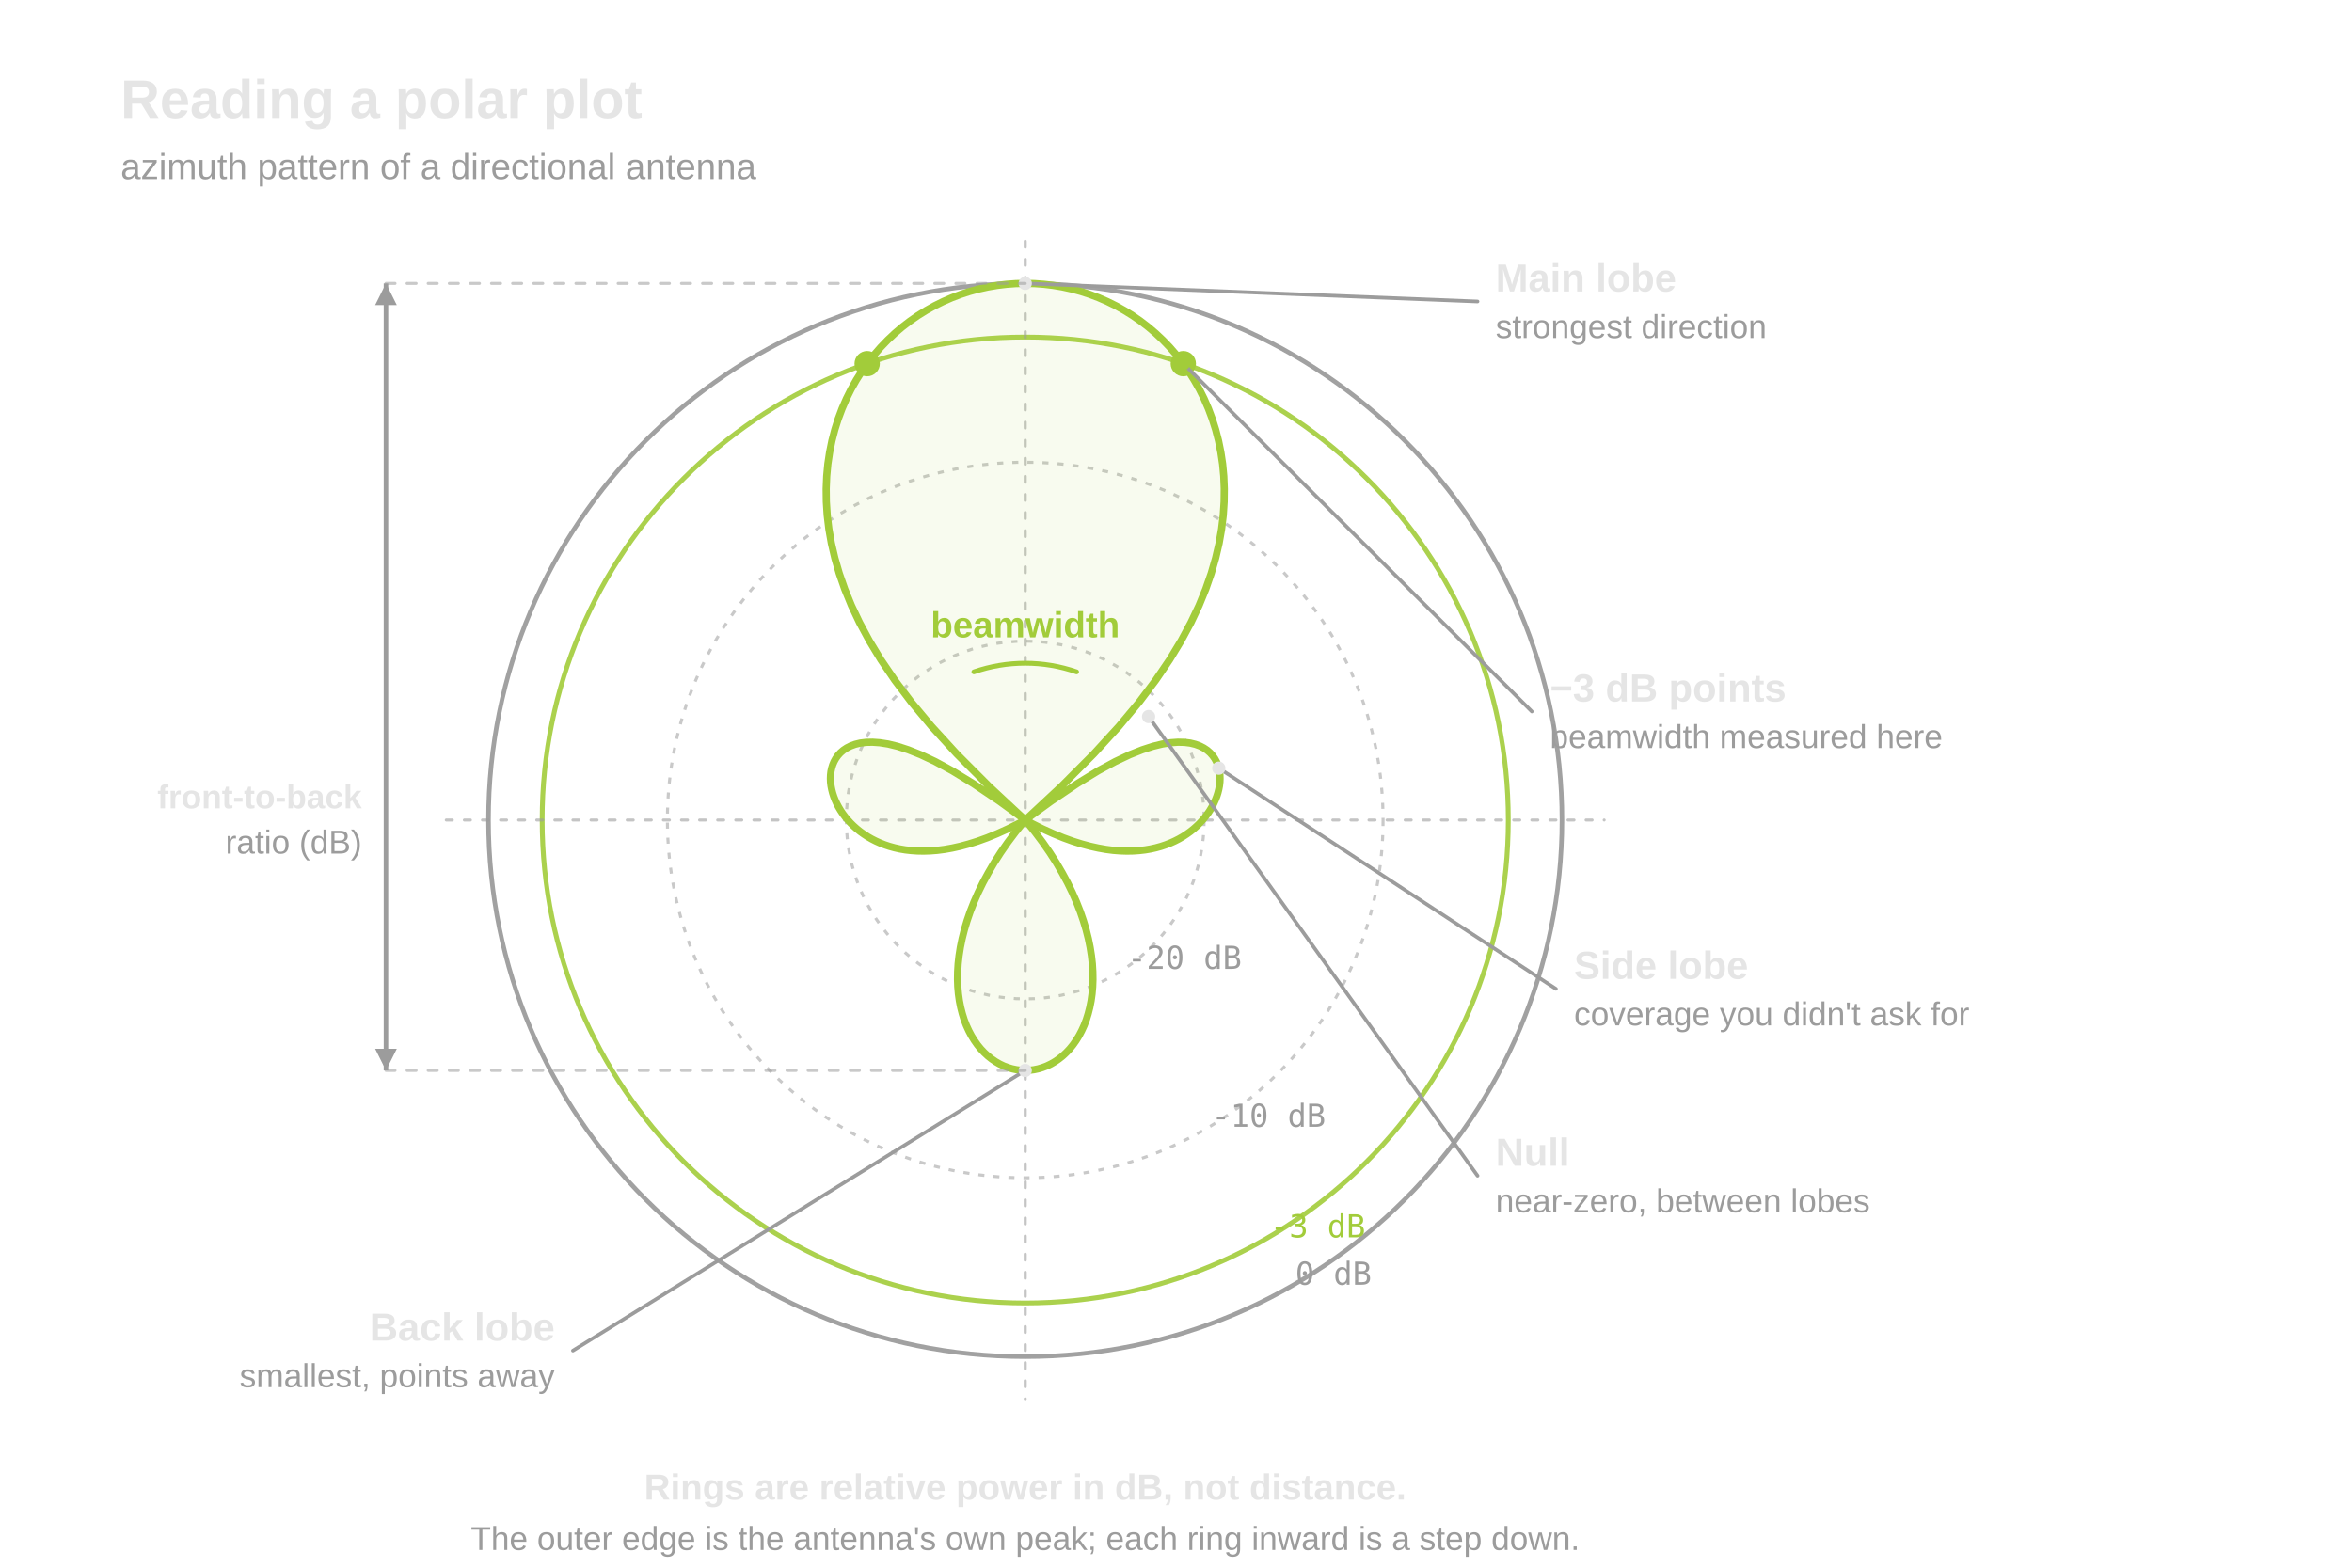
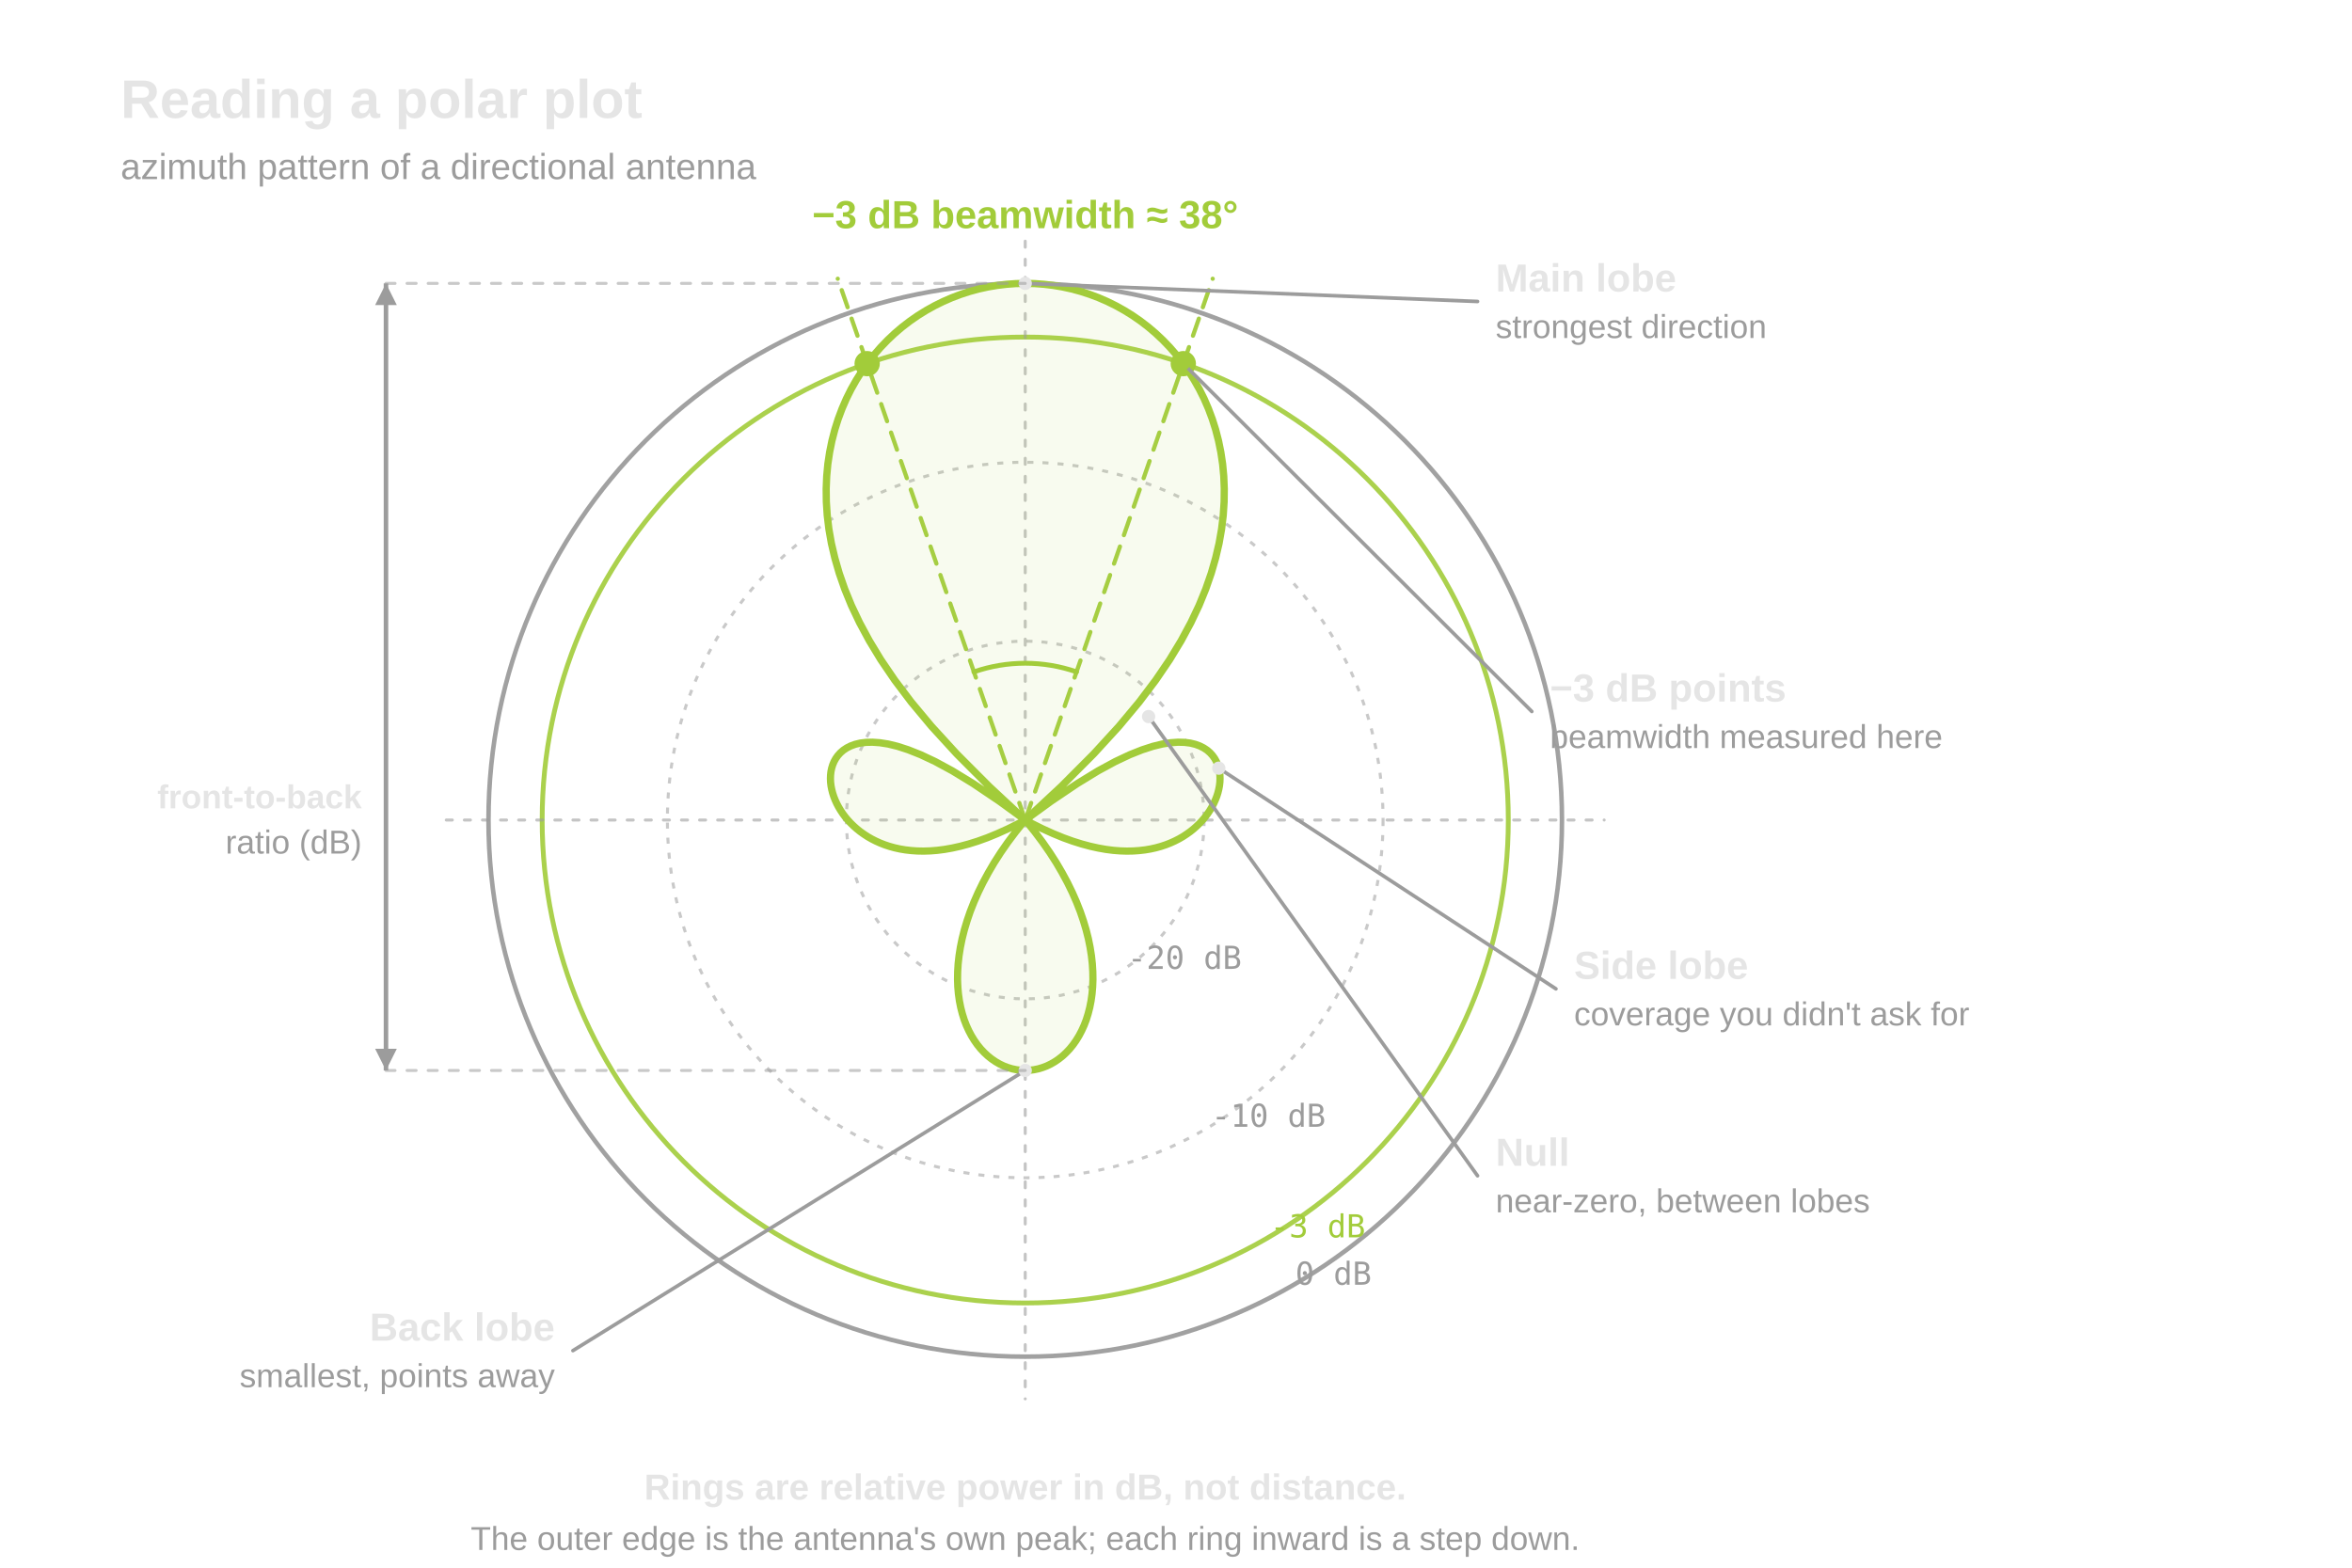
- <svg xmlns="http://www.w3.org/2000/svg" viewBox="0 0 780 520" width="780" height="520" role="img" aria-label="Anatomy of an antenna polar plot: main lobe, minus 3 dB beamwidth, side lobes, nulls, back lobe, front-to-back ratio, and rings as a dB scale">
+ <svg xmlns="http://www.w3.org/2000/svg" viewBox="0 0 780 520" width="780" height="520" role="img" aria-label="Anatomy of an antenna polar plot: main lobe, minus 3 dB beamwidth of about 38 degrees marked by dashed lines from the center through the minus 3 dB points, side lobes, nulls, back lobe, front-to-back ratio, and rings as a dB scale">
  <defs>
  </defs>
  <g>
    <circle cx="340" cy="272" r="178" stroke="#9C9C9C" stroke-width="1.5" fill="none" opacity="0.95" />
    <circle cx="340" cy="272" r="160.2" stroke="#A2CC3A" stroke-width="1.6" fill="none" opacity="0.9" />
    <circle cx="340" cy="272" r="118.67" stroke="#9C9C9C" stroke-width="1" fill="none" stroke-dasharray="2 3" opacity="0.55" />
    <circle cx="340" cy="272" r="59.33" stroke="#9C9C9C" stroke-width="1" fill="none" stroke-dasharray="2 3" opacity="0.55" />
    <line x1="340" y1="80" x2="340" y2="464" stroke="#9C9C9C" stroke-width="1" stroke-linecap="round" stroke-dasharray="2 4" opacity="0.6" />
    <line x1="148" y1="272" x2="532" y2="272" stroke="#9C9C9C" stroke-width="1" stroke-linecap="round" stroke-dasharray="2 4" opacity="0.6" />
  </g>
  <text x="429.57" y="423.16" font-family="'DM Mono','IBM Plex Mono',ui-monospace,monospace" font-size="10.5" fill="#9C9C9C" text-anchor="start" font-weight="400" letter-spacing="0" dominant-baseline="middle">0 dB</text>
  <text x="421.21" y="407.45" font-family="'DM Mono','IBM Plex Mono',ui-monospace,monospace" font-size="10.5" fill="#A2CC3A" text-anchor="start" font-weight="400" letter-spacing="0" dominant-baseline="middle">-3 dB</text>
  <text x="401.71" y="370.78" font-family="'DM Mono','IBM Plex Mono',ui-monospace,monospace" font-size="10.5" fill="#9C9C9C" text-anchor="start" font-weight="400" letter-spacing="0" dominant-baseline="middle">-10 dB</text>
  <text x="373.86" y="318.39" font-family="'DM Mono','IBM Plex Mono',ui-monospace,monospace" font-size="10.5" fill="#9C9C9C" text-anchor="start" font-weight="400" letter-spacing="0" dominant-baseline="middle">-20 dB</text>
  <path d="M340.00 94.00 L343.11 94.07 L346.21 94.30 L349.29 94.67 L352.36 95.19 L355.41 95.86 L358.43 96.68 L361.41 97.65 L364.35 98.76 L367.24 100.02 L370.08 101.42 L372.86 102.97 L375.57 104.65 L378.21 106.48 L380.78 108.45 L383.26 110.56 L385.65 112.81 L387.94 115.19 L390.13 117.71 L392.21 120.36 L394.18 123.14 L396.02 126.05 L397.74 129.09 L399.32 132.26 L400.75 135.56 L402.03 138.98 L403.15 142.52 L404.10 146.19 L404.87 149.99 L405.46 153.91 L405.84 157.96 L406.01 162.13 L405.96 166.44 L405.67 170.88 L405.12 175.46 L404.29 180.19 L403.15 185.07 L401.69 190.13 L399.87 195.37 L397.64 200.83 L394.94 206.52 L391.72 212.50 L387.89 218.82 L383.30 225.57 L377.79 232.87 L371.07 240.93 L362.72 250.06 L351.92 260.89 L340.00 272.00 L340.00 272.00 L340.00 272.00 L340.00 272.00 L340.00 272.00 L340.00 272.00 L348.60 265.75 L357.28 259.90 L364.17 255.69 L369.85 252.61 L374.65 250.35 L378.77 248.71 L382.34 247.55 L385.47 246.79 L388.23 246.36 L390.66 246.19 L392.82 246.24 L394.72 246.48 L396.41 246.89 L397.89 247.43 L399.19 248.09 L400.32 248.84 L401.30 249.69 L402.13 250.61 L402.83 251.59 L403.40 252.62 L403.85 253.69 L404.19 254.80 L404.43 255.94 L404.56 257.09 L404.60 258.27 L404.55 259.45 L404.41 260.64 L404.18 261.83 L403.88 263.02 L403.50 264.20 L403.04 265.37 L402.51 266.53 L401.91 267.67 L401.24 268.79 L400.51 269.89 L399.71 270.96 L398.84 272.00 L397.91 273.01 L396.91 273.99 L395.85 274.93 L394.73 275.83 L393.54 276.68 L392.29 277.50 L390.97 278.26 L389.58 278.97 L388.13 279.62 L386.60 280.22 L385.00 280.75 L383.33 281.21 L381.58 281.60 L379.74 281.91 L377.82 282.13 L375.82 282.27 L373.71 282.31 L371.51 282.24 L369.20 282.06 L366.78 281.75 L364.24 281.30 L361.56 280.71 L358.74 279.95 L355.76 279.02 L352.60 277.88 L349.26 276.51 L345.69 274.90 L341.87 272.99 L340.00 272.00 L340.00 272.00 L340.00 272.00 L340.00 272.00 L340.00 272.00 L340.00 272.00 L340.00 272.00 L340.00 272.00 L340.00 272.00 L340.00 272.00 L340.00 272.00 L340.00 272.00 L340.00 272.00 L340.00 272.00 L340.00 272.00 L340.00 272.00 L340.00 272.00 L340.00 272.00 L340.00 272.00 L340.00 272.00 L340.00 272.00 L340.42 272.50 L343.21 275.97 L345.79 279.41 L348.15 282.81 L350.31 286.18 L352.26 289.52 L354.03 292.80 L355.61 296.04 L357.01 299.22 L358.24 302.35 L359.29 305.42 L360.19 308.42 L360.93 311.36 L361.51 314.22 L361.95 317.01 L362.25 319.71 L362.41 322.34 L362.45 324.89 L362.36 327.34 L362.15 329.71 L361.83 331.98 L361.40 334.16 L360.87 336.24 L360.25 338.23 L359.53 340.11 L358.72 341.88 L357.84 343.55 L356.88 345.11 L355.85 346.57 L354.76 347.91 L353.60 349.14 L352.40 350.26 L351.14 351.26 L349.84 352.15 L348.51 352.92 L347.14 353.58 L345.74 354.11 L344.33 354.53 L342.89 354.83 L341.45 355.01 L340.00 355.07 L338.55 355.01 L337.11 354.83 L335.67 354.53 L334.26 354.11 L332.86 353.58 L331.49 352.92 L330.16 352.15 L328.86 351.26 L327.60 350.26 L326.40 349.14 L325.24 347.91 L324.15 346.57 L323.12 345.11 L322.16 343.55 L321.28 341.88 L320.47 340.11 L319.75 338.23 L319.13 336.24 L318.60 334.16 L318.17 331.98 L317.85 329.71 L317.64 327.34 L317.55 324.89 L317.59 322.34 L317.75 319.71 L318.05 317.01 L318.49 314.22 L319.07 311.36 L319.81 308.42 L320.71 305.42 L321.76 302.35 L322.99 299.22 L324.39 296.04 L325.97 292.80 L327.74 289.52 L329.69 286.18 L331.85 282.81 L334.21 279.41 L336.79 275.97 L339.58 272.50 L340.00 272.00 L340.00 272.00 L340.00 272.00 L340.00 272.00 L340.00 272.00 L340.00 272.00 L340.00 272.00 L340.00 272.00 L340.00 272.00 L340.00 272.00 L340.00 272.00 L340.00 272.00 L340.00 272.00 L340.00 272.00 L340.00 272.00 L340.00 272.00 L340.00 272.00 L340.00 272.00 L340.00 272.00 L340.00 272.00 L340.00 272.00 L338.13 272.99 L334.31 274.90 L330.74 276.51 L327.40 277.88 L324.24 279.02 L321.26 279.95 L318.44 280.71 L315.76 281.30 L313.22 281.75 L310.80 282.06 L308.49 282.24 L306.29 282.31 L304.18 282.27 L302.18 282.13 L300.26 281.91 L298.42 281.60 L296.67 281.21 L295.00 280.75 L293.40 280.22 L291.87 279.62 L290.42 278.97 L289.03 278.26 L287.71 277.50 L286.46 276.68 L285.27 275.83 L284.15 274.93 L283.09 273.99 L282.09 273.01 L281.16 272.00 L280.29 270.96 L279.49 269.89 L278.76 268.79 L278.09 267.67 L277.49 266.53 L276.96 265.37 L276.50 264.20 L276.12 263.02 L275.82 261.83 L275.59 260.64 L275.45 259.45 L275.40 258.27 L275.44 257.09 L275.57 255.94 L275.81 254.80 L276.15 253.69 L276.60 252.62 L277.17 251.59 L277.87 250.61 L278.70 249.69 L279.68 248.84 L280.81 248.09 L282.11 247.43 L283.59 246.89 L285.28 246.48 L287.18 246.24 L289.34 246.19 L291.77 246.36 L294.53 246.79 L297.66 247.55 L301.23 248.71 L305.35 250.35 L310.15 252.61 L315.83 255.69 L322.72 259.90 L331.40 265.75 L340.00 272.00 L340.00 272.00 L340.00 272.00 L340.00 272.00 L340.00 272.00 L340.00 272.00 L328.08 260.89 L317.28 250.06 L308.93 240.93 L302.21 232.87 L296.70 225.57 L292.11 218.82 L288.28 212.50 L285.06 206.52 L282.36 200.83 L280.13 195.37 L278.31 190.13 L276.85 185.07 L275.71 180.19 L274.88 175.46 L274.33 170.88 L274.04 166.44 L273.99 162.13 L274.16 157.96 L274.54 153.91 L275.13 149.99 L275.90 146.19 L276.85 142.52 L277.97 138.98 L279.25 135.56 L280.68 132.26 L282.26 129.09 L283.98 126.05 L285.82 123.14 L287.79 120.36 L289.87 117.71 L292.06 115.19 L294.35 112.81 L296.74 110.56 L299.22 108.45 L301.79 106.48 L304.43 104.65 L307.14 102.97 L309.92 101.42 L312.76 100.02 L315.65 98.76 L318.59 97.65 L321.57 96.68 L324.59 95.86 L327.64 95.19 L330.71 94.67 L333.79 94.30 L336.89 94.07 L340.00 94.00 Z" stroke="#A2CC3A" fill="rgba(162,204,58,0.08)" stroke-width="2.4" stroke-linecap="round" stroke-linejoin="round" opacity="1" />
+   <line x1="340" y1="272" x2="277.83" y2="92.46" stroke="#A2CC3A" stroke-width="1.4" stroke-dasharray="6 4" stroke-linecap="round" opacity="0.95" />
+   <line x1="340" y1="272" x2="402.17" y2="92.46" stroke="#A2CC3A" stroke-width="1.4" stroke-dasharray="6 4" stroke-linecap="round" opacity="0.95" />
  <circle cx="287.58" cy="120.62" r="3.2" stroke="#A2CC3A" stroke-width="2" fill="#A2CC3A" opacity="1" />
  <circle cx="392.42" cy="120.62" r="3.2" stroke="#A2CC3A" stroke-width="2" fill="#A2CC3A" opacity="1" />
  <path d="M322.98 222.86 A 52 52 0 0 1 357.02 222.86" stroke="#A2CC3A" fill="none" stroke-width="1.6" stroke-linecap="round" stroke-linejoin="round" opacity="1" />
-   <text x="340" y="208" font-family="'IBM Plex Sans','Helvetica Neue',Arial,sans-serif" font-size="12" fill="#A2CC3A" text-anchor="middle" font-weight="600" letter-spacing="0" dominant-baseline="middle">beamwidth</text>
+   <text x="340" y="72" font-family="'IBM Plex Sans','Helvetica Neue',Arial,sans-serif" font-size="13" fill="#A2CC3A" text-anchor="middle" font-weight="600" letter-spacing="0" dominant-baseline="middle">−3 dB beamwidth ≈ 38°</text>
  <line x1="340" y1="94" x2="490" y2="100" stroke="#9C9C9C" stroke-width="1.2" stroke-linecap="round" opacity="1" />
  <circle cx="340" cy="94" r="2.2" stroke="#E5E5E5" stroke-width="0" fill="#E5E5E5" opacity="1" />
  <text x="496" y="93" font-family="'IBM Plex Sans','Helvetica Neue',Arial,sans-serif" font-size="13" fill="#E5E5E5" text-anchor="start" font-weight="600" letter-spacing="0" dominant-baseline="middle">Main lobe</text>
  <text x="496" y="109" font-family="'IBM Plex Sans','Helvetica Neue',Arial,sans-serif" font-size="11" fill="#9C9C9C" text-anchor="start" font-weight="400" letter-spacing="0" dominant-baseline="middle">strongest direction</text>
  <line x1="392.42" y1="120.62" x2="508" y2="236" stroke="#9C9C9C" stroke-width="1.2" stroke-linecap="round" opacity="1" />
  <circle cx="392.42" cy="120.62" r="2.2" stroke="#A2CC3A" stroke-width="0" fill="#A2CC3A" opacity="1" />
  <text x="514" y="229" font-family="'IBM Plex Sans','Helvetica Neue',Arial,sans-serif" font-size="13" fill="#E5E5E5" text-anchor="start" font-weight="600" letter-spacing="0" dominant-baseline="middle">−3 dB points</text>
  <text x="514" y="245" font-family="'IBM Plex Sans','Helvetica Neue',Arial,sans-serif" font-size="11" fill="#9C9C9C" text-anchor="start" font-weight="400" letter-spacing="0" dominant-baseline="middle">beamwidth measured here</text>
  <line x1="404.19" y1="254.8" x2="516" y2="328" stroke="#9C9C9C" stroke-width="1.2" stroke-linecap="round" opacity="1" />
  <circle cx="404.19" cy="254.8" r="2.2" stroke="#E5E5E5" stroke-width="0" fill="#E5E5E5" opacity="1" />
  <text x="522" y="321" font-family="'IBM Plex Sans','Helvetica Neue',Arial,sans-serif" font-size="13" fill="#E5E5E5" text-anchor="start" font-weight="600" letter-spacing="0" dominant-baseline="middle">Side lobe</text>
  <text x="522" y="337" font-family="'IBM Plex Sans','Helvetica Neue',Arial,sans-serif" font-size="11" fill="#9C9C9C" text-anchor="start" font-weight="400" letter-spacing="0" dominant-baseline="middle">coverage you didn't ask for</text>
  <line x1="380.91" y1="237.68" x2="490" y2="390" stroke="#9C9C9C" stroke-width="1.2" stroke-linecap="round" opacity="1" />
  <circle cx="380.91" cy="237.68" r="2.2" stroke="#E5E5E5" stroke-width="0" fill="#E5E5E5" opacity="1" />
  <text x="496" y="383" font-family="'IBM Plex Sans','Helvetica Neue',Arial,sans-serif" font-size="13" fill="#E5E5E5" text-anchor="start" font-weight="600" letter-spacing="0" dominant-baseline="middle">Null</text>
  <text x="496" y="399" font-family="'IBM Plex Sans','Helvetica Neue',Arial,sans-serif" font-size="11" fill="#9C9C9C" text-anchor="start" font-weight="400" letter-spacing="0" dominant-baseline="middle">near-zero, between lobes</text>
  <line x1="340" y1="355.07" x2="190" y2="448" stroke="#9C9C9C" stroke-width="1.2" stroke-linecap="round" opacity="1" />
  <circle cx="340" cy="355.07" r="2.2" stroke="#E5E5E5" stroke-width="0" fill="#E5E5E5" opacity="1" />
  <text x="184" y="441" font-family="'IBM Plex Sans','Helvetica Neue',Arial,sans-serif" font-size="13" fill="#E5E5E5" text-anchor="end" font-weight="600" letter-spacing="0" dominant-baseline="middle">Back lobe</text>
  <text x="184" y="457" font-family="'IBM Plex Sans','Helvetica Neue',Arial,sans-serif" font-size="11" fill="#9C9C9C" text-anchor="end" font-weight="400" letter-spacing="0" dominant-baseline="middle">smallest, points away</text>
  <line x1="128" y1="94" x2="340" y2="94" stroke="#9C9C9C" stroke-width="1" stroke-linecap="round" stroke-dasharray="3 4" opacity="0.55" />
  <line x1="128" y1="355.07" x2="340" y2="355.07" stroke="#9C9C9C" stroke-width="1" stroke-linecap="round" stroke-dasharray="3 4" opacity="0.55" />
  <line x1="128" y1="94" x2="128" y2="355.07" stroke="#9C9C9C" stroke-width="1.5" />
  <text x="120" y="265" font-family="'IBM Plex Sans','Helvetica Neue',Arial,sans-serif" font-size="11" fill="#E5E5E5" text-anchor="end" font-weight="600" letter-spacing="0" dominant-baseline="middle">front-to-back</text>
  <text x="120" y="280" font-family="'IBM Plex Sans','Helvetica Neue',Arial,sans-serif" font-size="11" fill="#9C9C9C" text-anchor="end" font-weight="400" letter-spacing="0" dominant-baseline="middle">ratio (dB)</text>
  <text x="40" y="34" font-family="'IBM Plex Sans','Helvetica Neue',Arial,sans-serif" font-size="18" fill="#E5E5E5" text-anchor="start" font-weight="700" letter-spacing="0" dominant-baseline="middle">Reading a polar plot</text>
  <text x="40" y="56" font-family="'IBM Plex Sans','Helvetica Neue',Arial,sans-serif" font-size="12" fill="#9C9C9C" text-anchor="start" font-weight="400" letter-spacing="0" dominant-baseline="middle">azimuth pattern of a directional antenna</text>
  <text x="340" y="494" font-family="'IBM Plex Sans','Helvetica Neue',Arial,sans-serif" font-size="12" fill="#E5E5E5" text-anchor="middle" font-weight="600" letter-spacing="0" dominant-baseline="middle">Rings are relative power in dB, not distance.</text>
  <text x="340" y="511" font-family="'IBM Plex Sans','Helvetica Neue',Arial,sans-serif" font-size="11" fill="#9C9C9C" text-anchor="middle" font-weight="400" letter-spacing="0" dominant-baseline="middle">The outer edge is the antenna's own peak; each ring inward is a step down.</text>
  <path d="M128.00 355.07 L124.40 347.87 L131.60 347.87 Z" fill="#9C9C9C" />
  <path d="M128.00 94.00 L131.60 101.20 L124.40 101.20 Z" fill="#9C9C9C" />
</svg>
